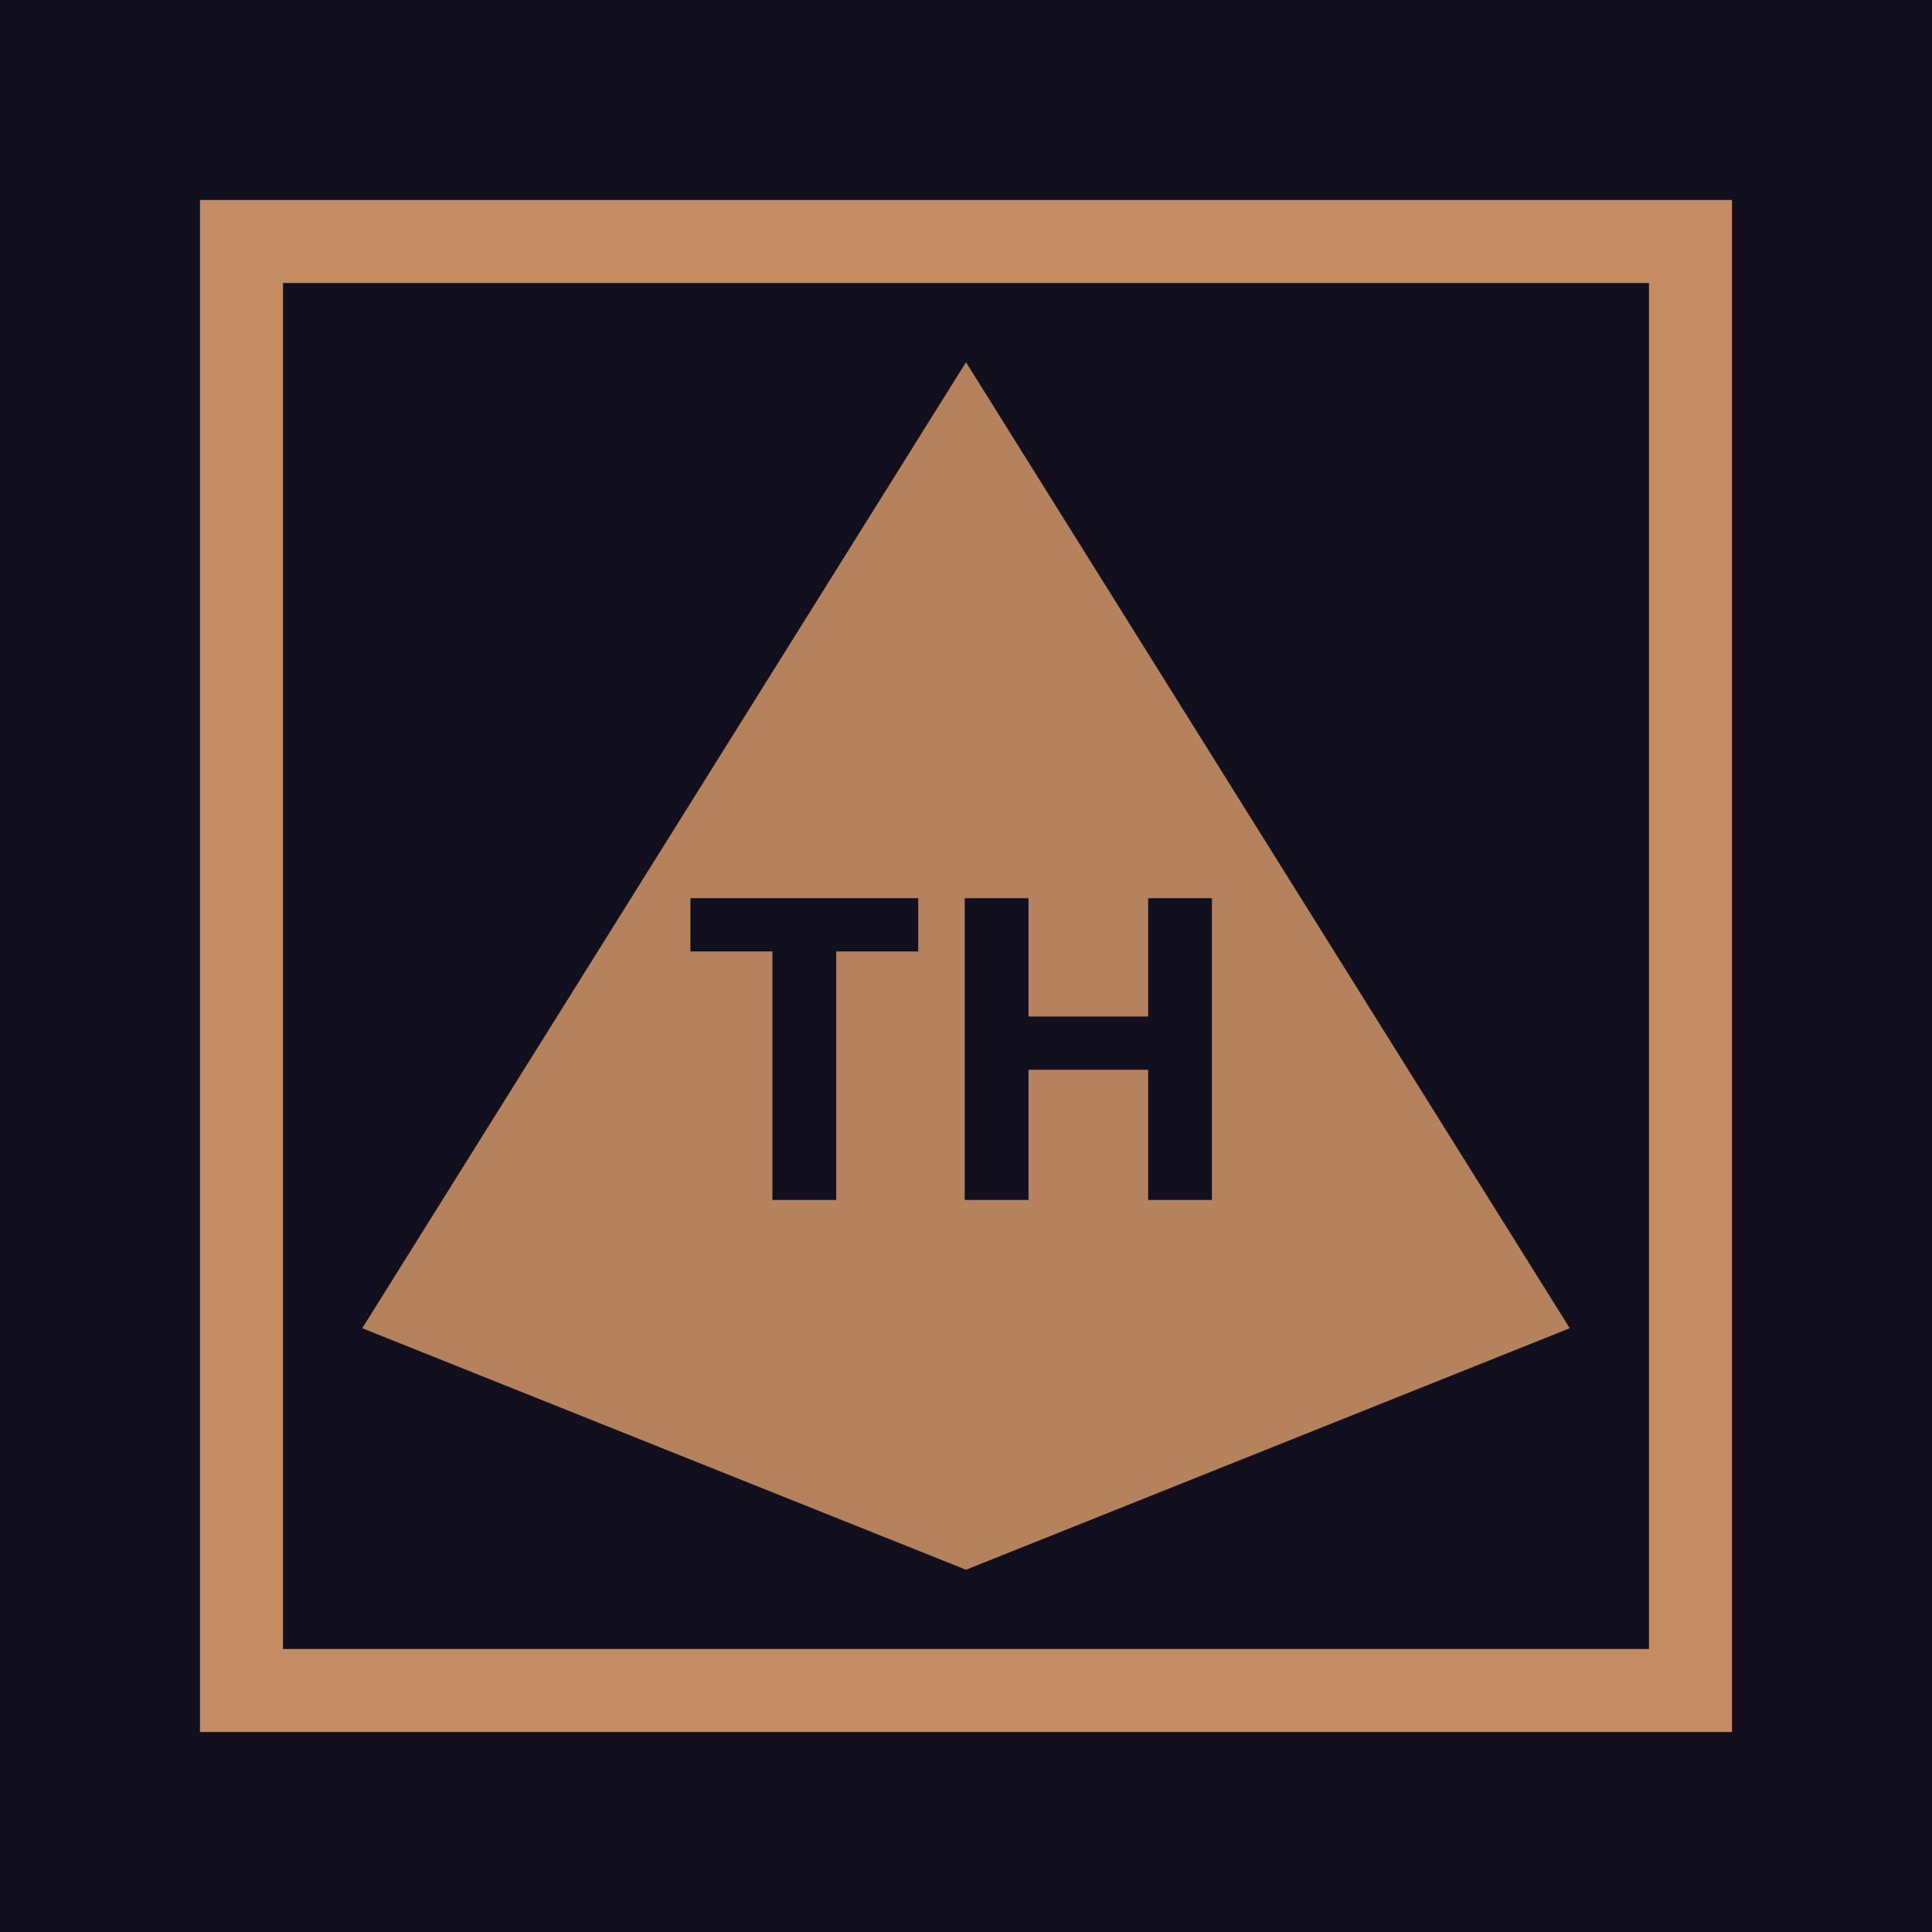
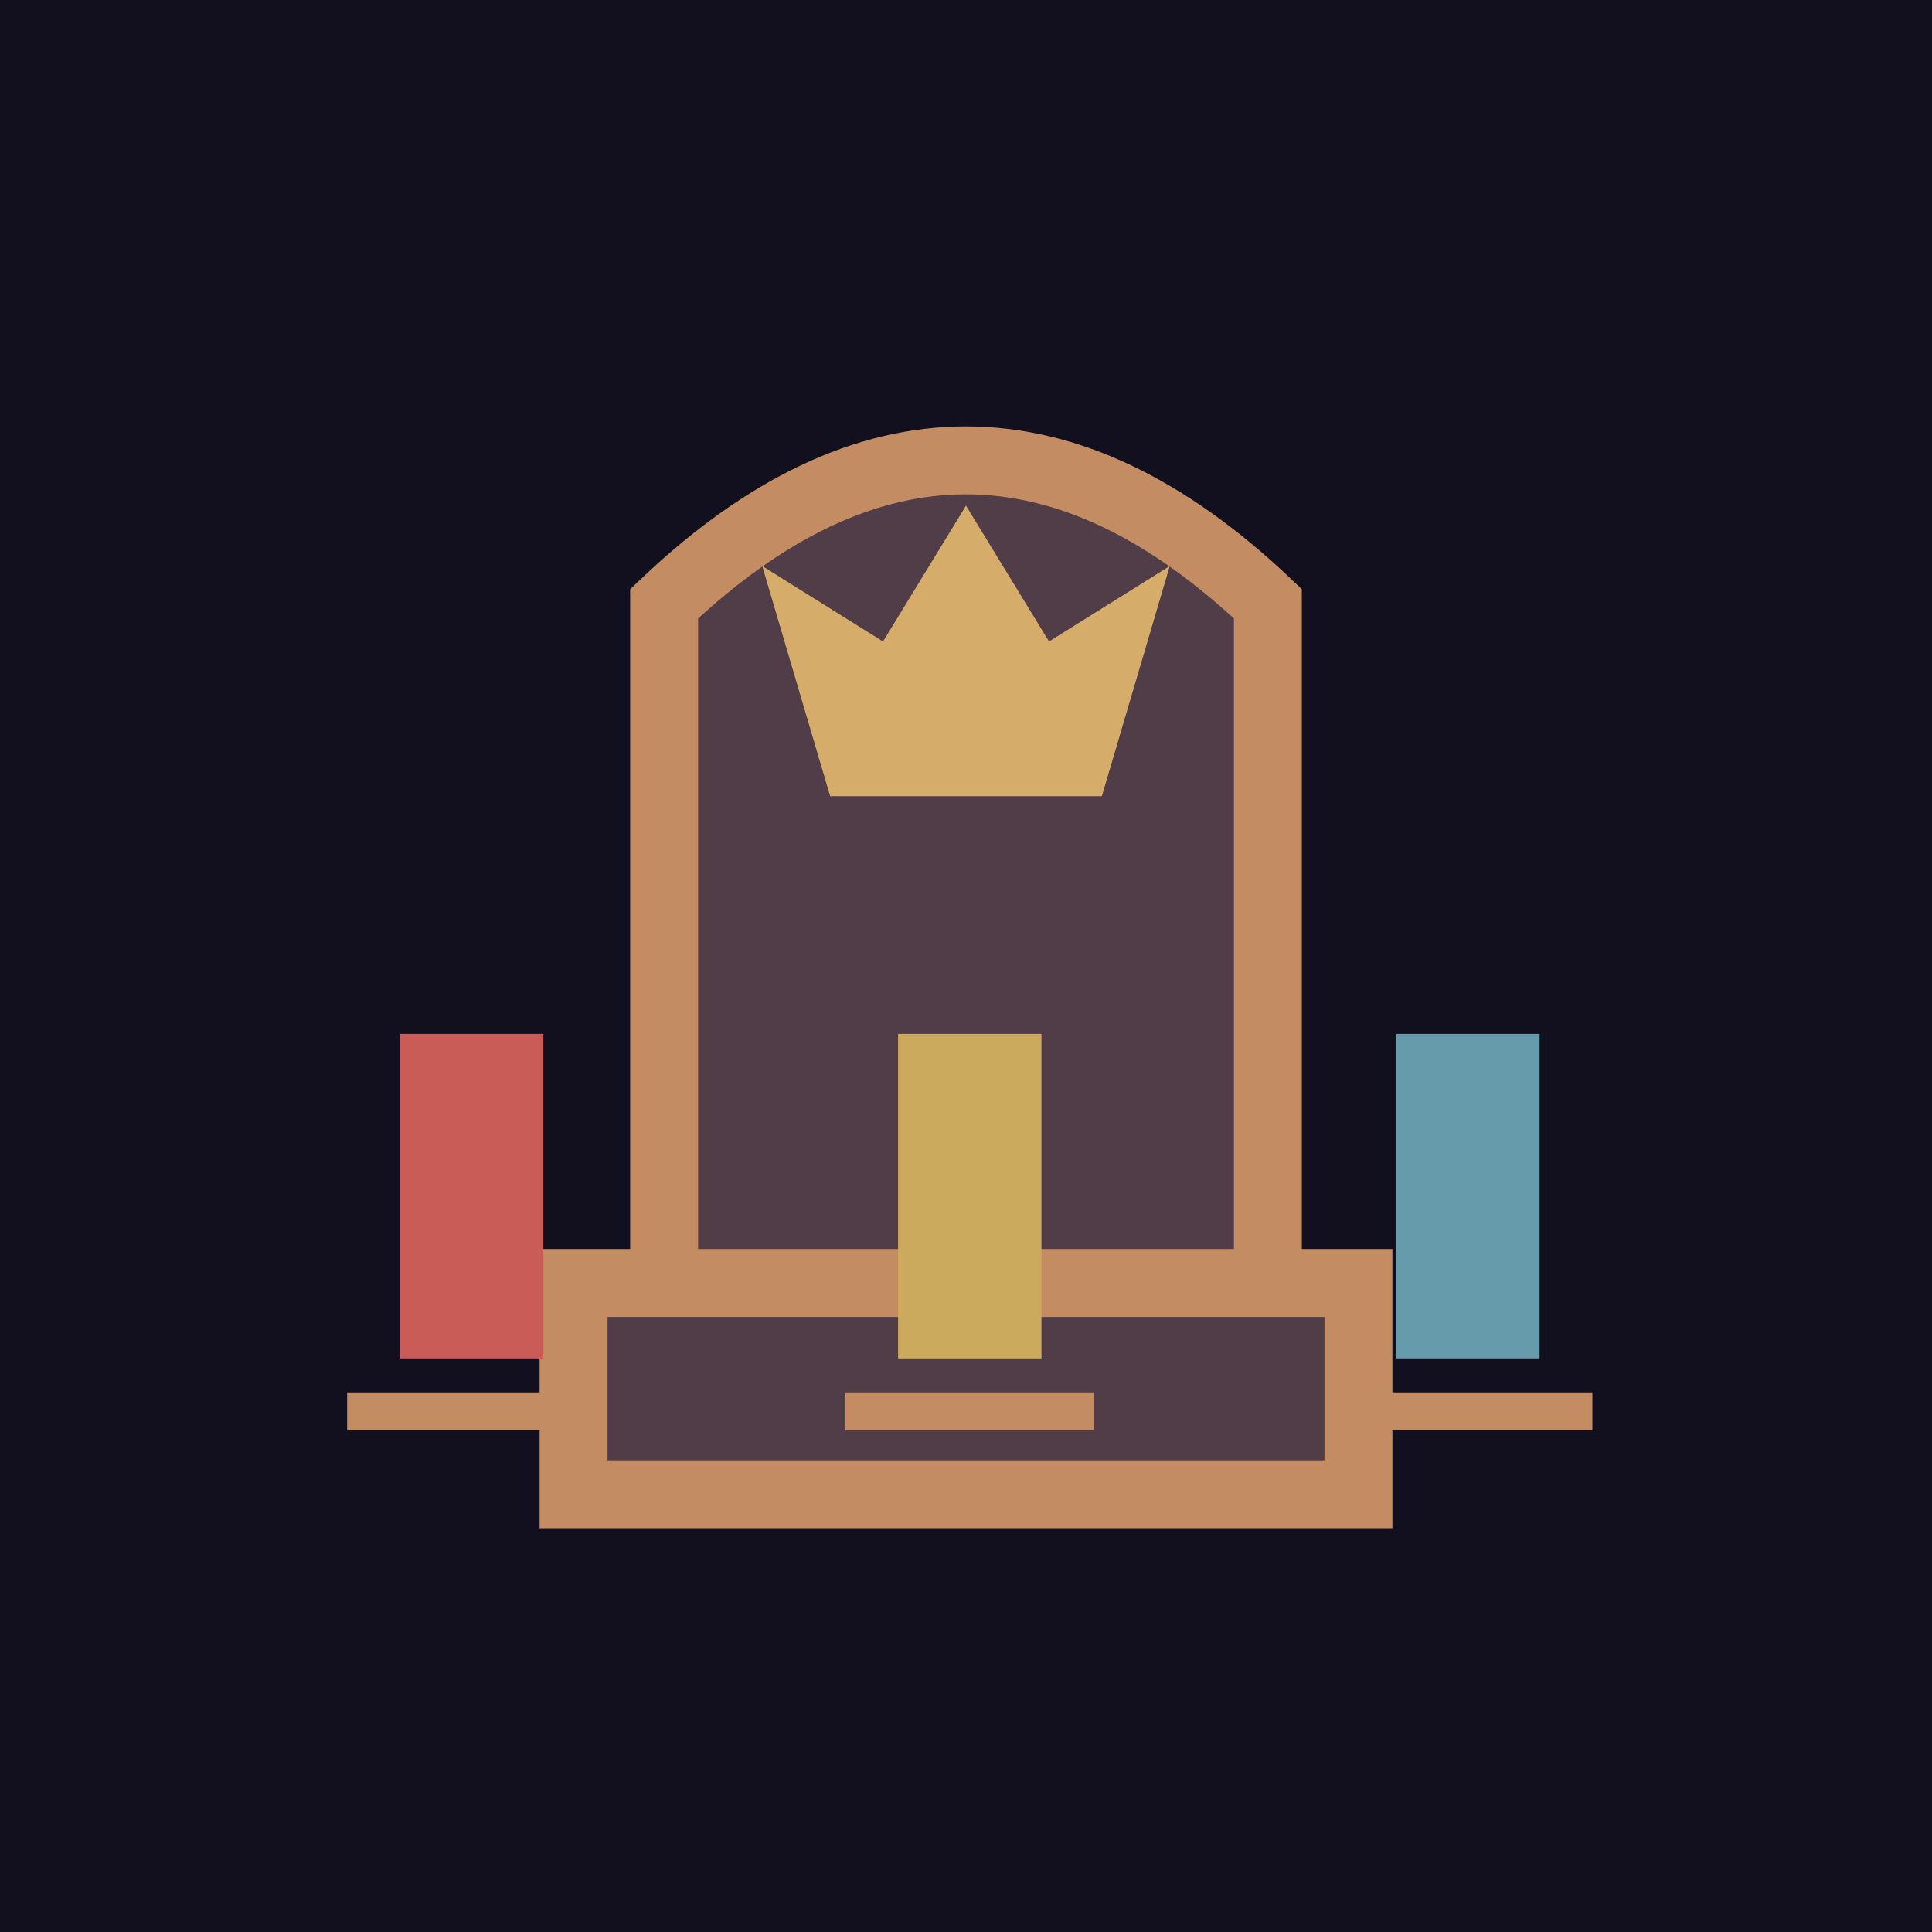
<svg xmlns="http://www.w3.org/2000/svg" viewBox="0 0 512 512" role="img" aria-label="Трон на троих">
  <rect width="512" height="512" fill="#12101f" />
-   <path d="M64 64h384v384H64z" fill="none" stroke="#c38c63" stroke-width="22" />
-   <path d="M96 352 256 96l160 256-160 64z" fill="#c38c63" opacity=".92" />
-   <text x="256" y="318" text-anchor="middle" fill="#12101f" font-family="system-ui,sans-serif" font-size="112" font-weight="900">ТН</text>
+   <path d="M176 340V160q80-76 160 0v180M152 340h208v56H152z" fill="#503d47" stroke="#c38c63" stroke-width="18" />
+   <path d="m202 150 18 61h72l18-61-32 20-22-36-22 36z" fill="#d5ac69" />
+   <path d="M106 274h38v86h-38z" fill="#c95c56" />
+   <path d="M238 274h38v86h-38z" fill="#cbaa5d" />
+   <path d="M370 274h38v86h-38z" fill="#659bab" />
+   <path d="M92 374h66m66 0h66m66 0h66" stroke="#c38c63" stroke-width="10" />
</svg>
